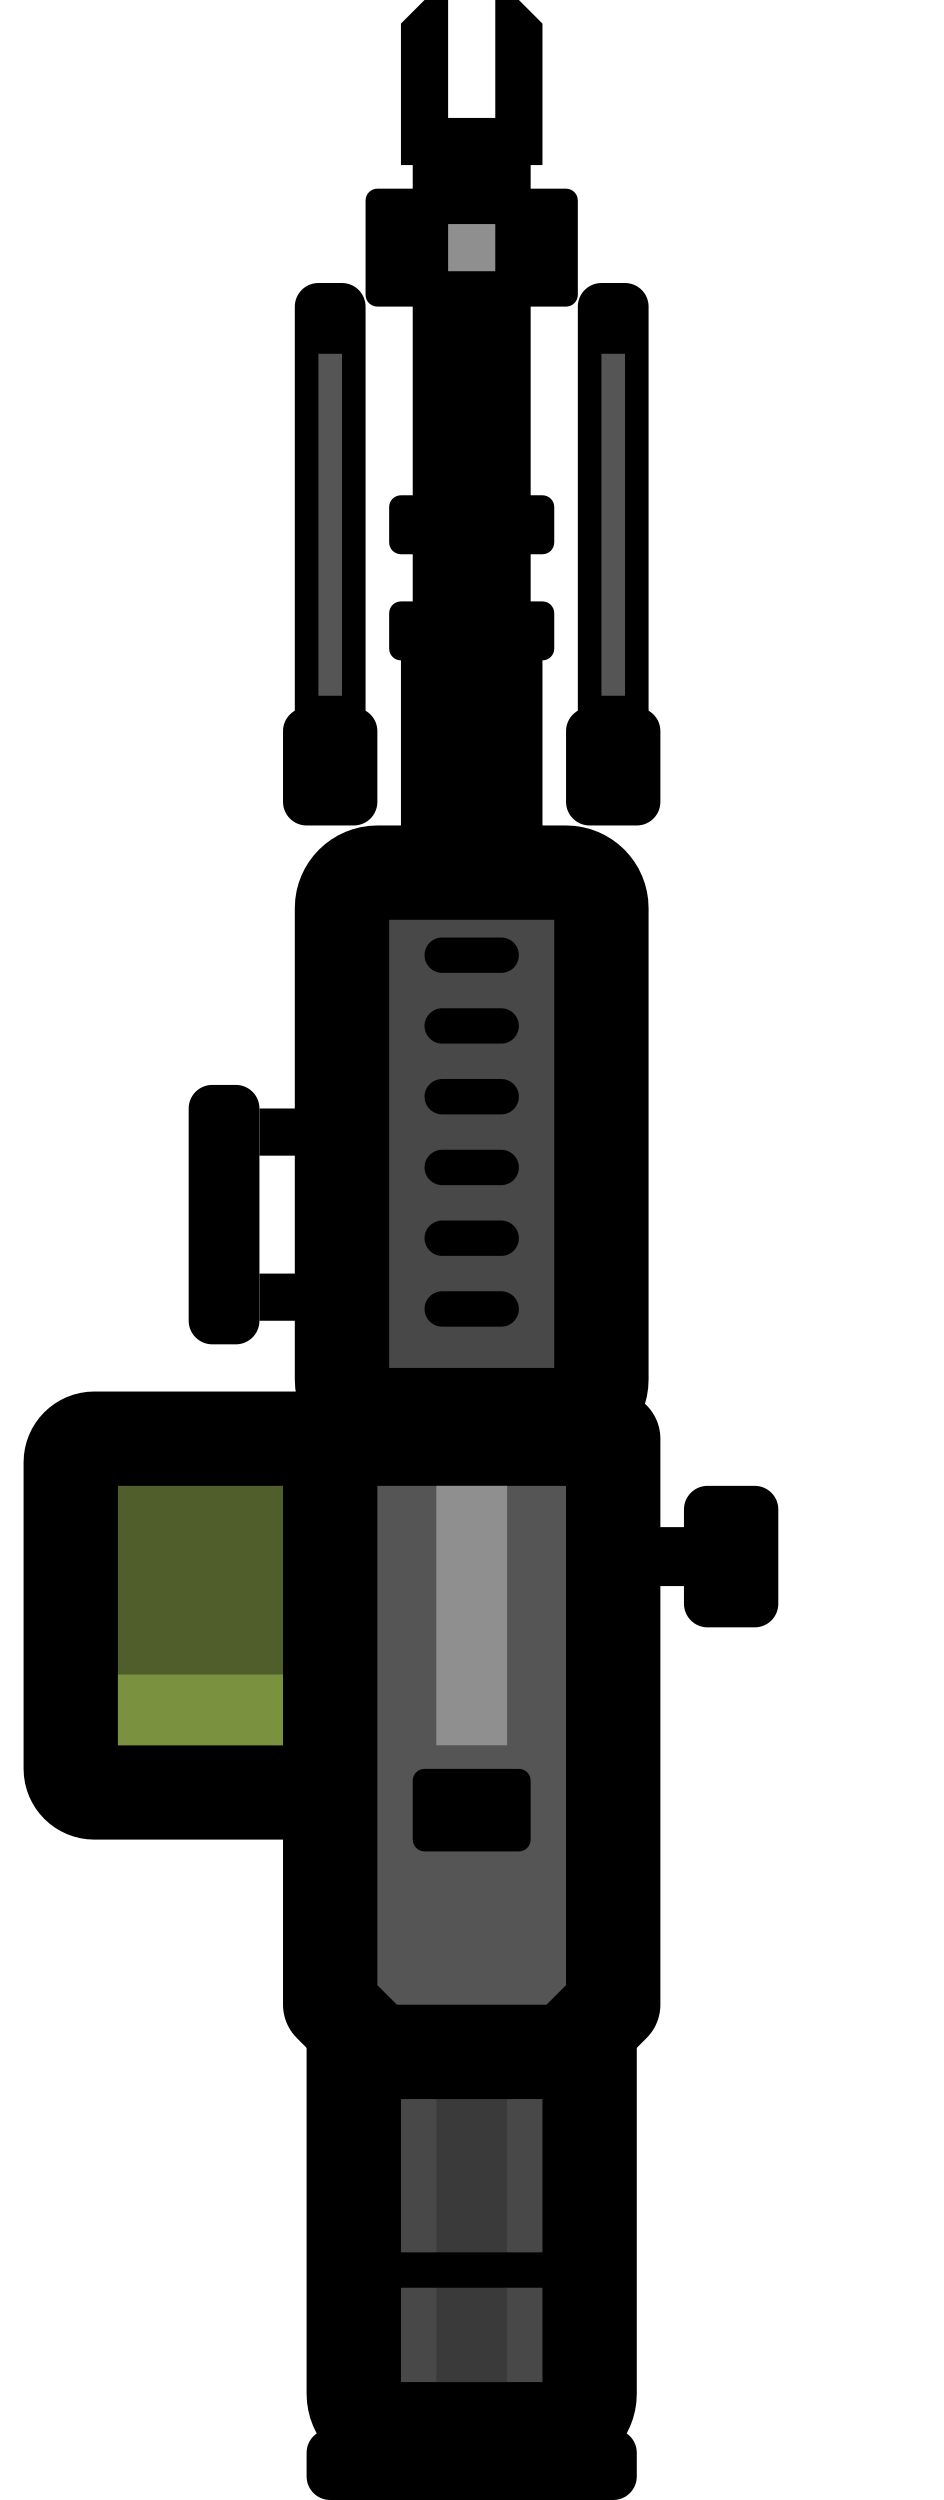
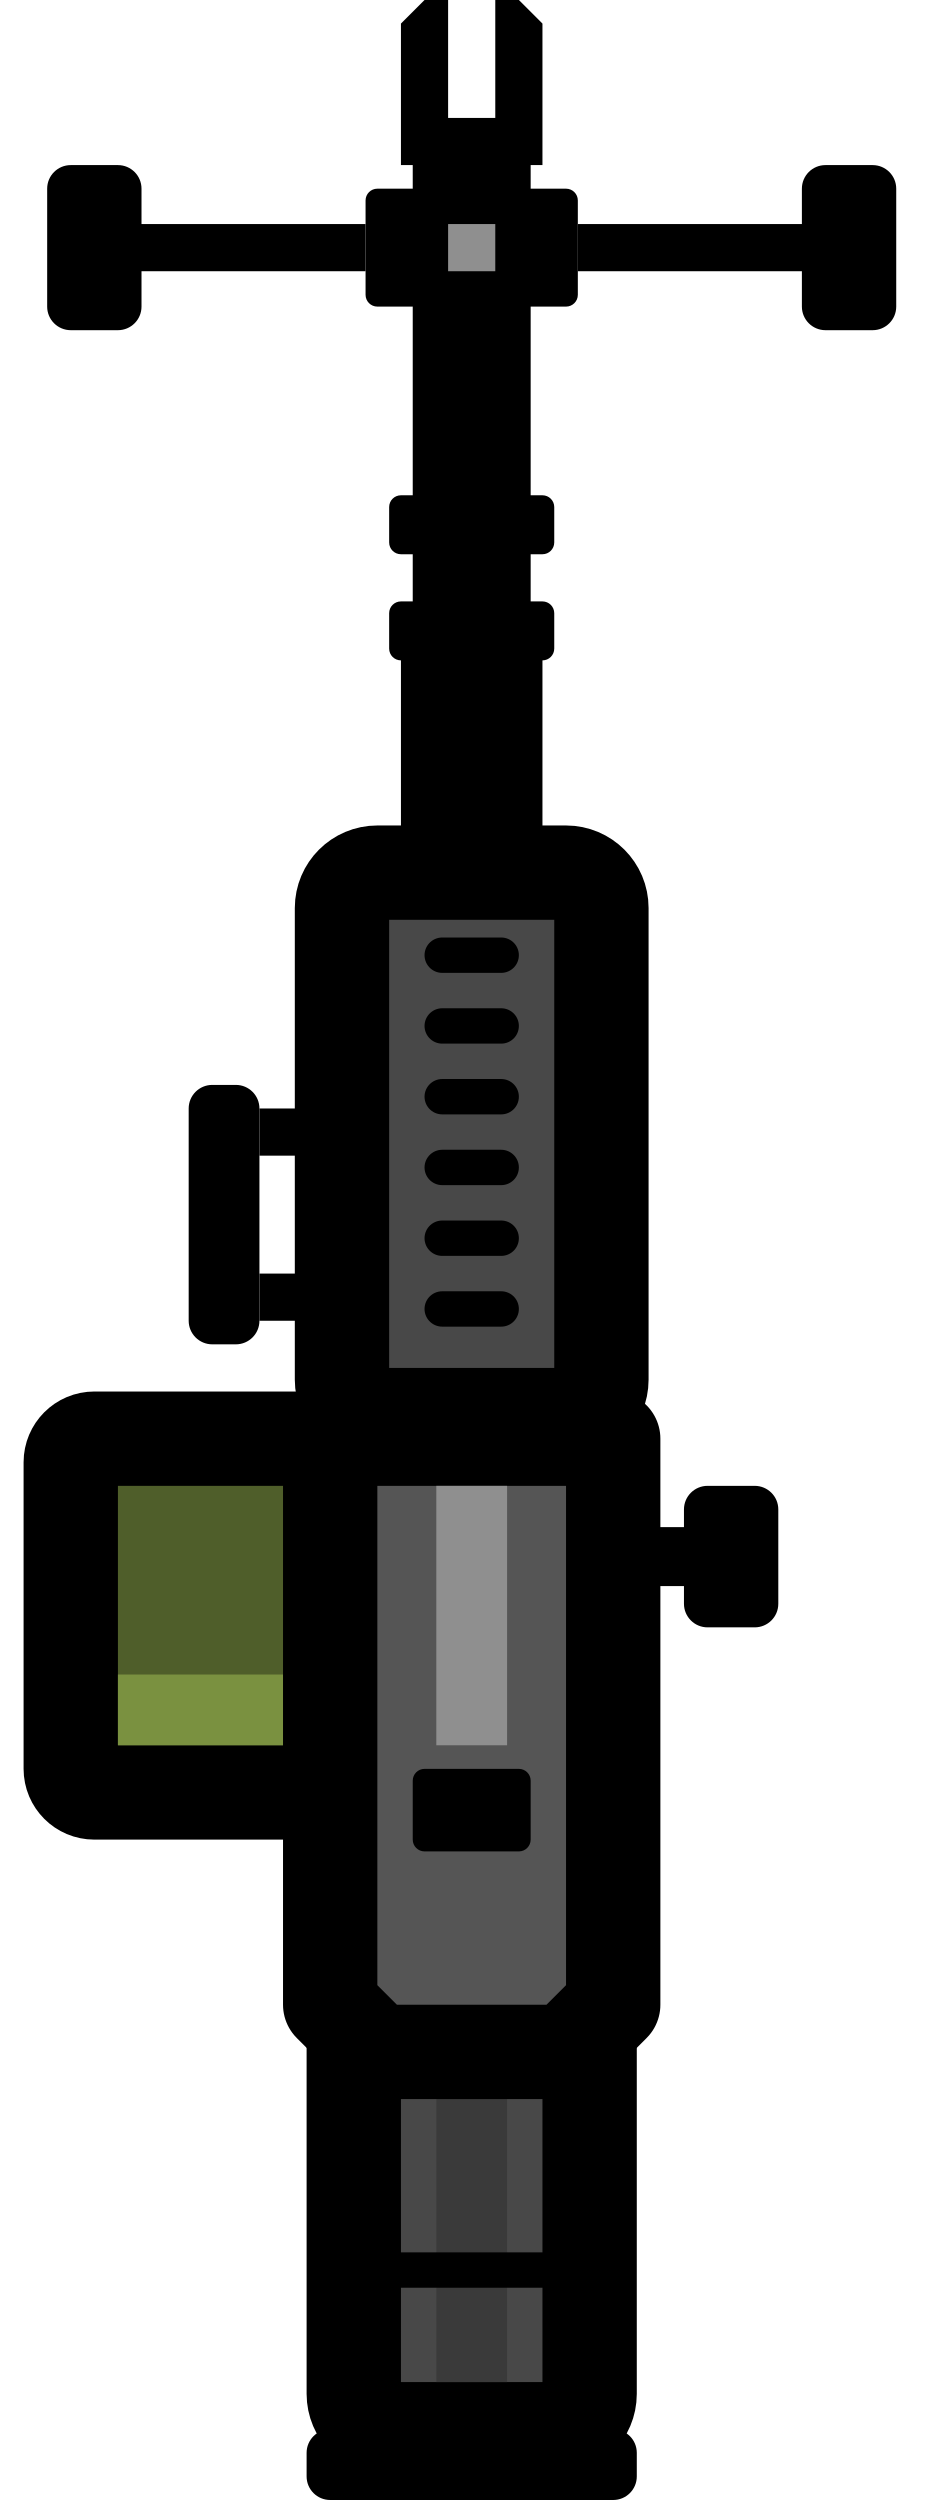
<svg xmlns="http://www.w3.org/2000/svg" width="80" height="212" viewBox="0 0 80 212">
  <rect x="30" y="170" width="20" height="36" rx="3" fill="#484848" stroke="#000" stroke-width="8" />
  <rect x="37" y="174" width="6" height="28" fill="#3a3a3a" />
  <path d="M30 192.5h20" stroke="#000" stroke-width="3" />
  <rect x="26" y="206" width="28" height="6" rx="2" fill="#000" />
  <rect x="6" y="122" width="26" height="30" rx="2" fill="#4f5e2a" stroke="#000" stroke-width="8" />
  <rect x="10" y="142" width="14" height="6" fill="#7a9140" />
  <path d="M28 122h24v48l-4 4H32l-4-4z" fill="#555555" stroke="#000" stroke-width="8" stroke-linejoin="round" />
  <rect x="37" y="126" width="6" height="22" fill="#8f8f8f" />
  <rect x="35" y="150" width="10" height="7" rx="1" fill="#000" />
  <path d="M54 132h6" stroke="#000" stroke-width="5" />
  <rect x="58" y="126" width="8" height="12" rx="2" fill="#000" />
  <rect x="29" y="74" width="22" height="46" rx="3" fill="#484848" stroke="#000" stroke-width="8" />
  <path d="M37.5 81h5M37.5 87h5M37.5 93h5M37.5 99h5M37.5 105h5M37.5 111h5" stroke="#000" stroke-width="3" stroke-linecap="round" />
  <path d="M22 96h6M22 110h6" stroke="#000" stroke-width="4" />
  <rect x="16" y="92" width="6" height="22" rx="2" fill="#000" />
  <rect x="35" y="12" width="10" height="64" fill="#000" />
  <rect x="34" y="54" width="12" height="20" fill="#000" />
  <rect x="33" y="42" width="14" height="5" rx="1" fill="#000" />
  <rect x="33" y="51" width="14" height="5" rx="1" fill="#000" />
-   <rect x="25" y="24" width="6" height="43" rx="2" fill="#000" />
-   <rect x="49" y="24" width="6" height="43" rx="2" fill="#000" />
-   <path d="M28 30v29M52 30v29" stroke="#555555" stroke-width="2" />
-   <rect x="24" y="60" width="8" height="10" rx="2" fill="#000" />
-   <rect x="48" y="60" width="8" height="10" rx="2" fill="#000" />
+   <path d="M31 21H10M49 21h21" stroke="#000" stroke-width="4" />
+   <rect x="4" y="14" width="8" height="14" rx="2" fill="#000" />
+   <rect x="68" y="14" width="8" height="14" rx="2" fill="#000" />
  <rect x="31" y="16" width="18" height="10" rx="1" fill="#000" />
  <rect x="38" y="19" width="4" height="4" fill="#8f8f8f" />
  <path d="M34 2l2-2h2v10h4V0h2l2 2v12H34z" fill="#000" />
</svg>
